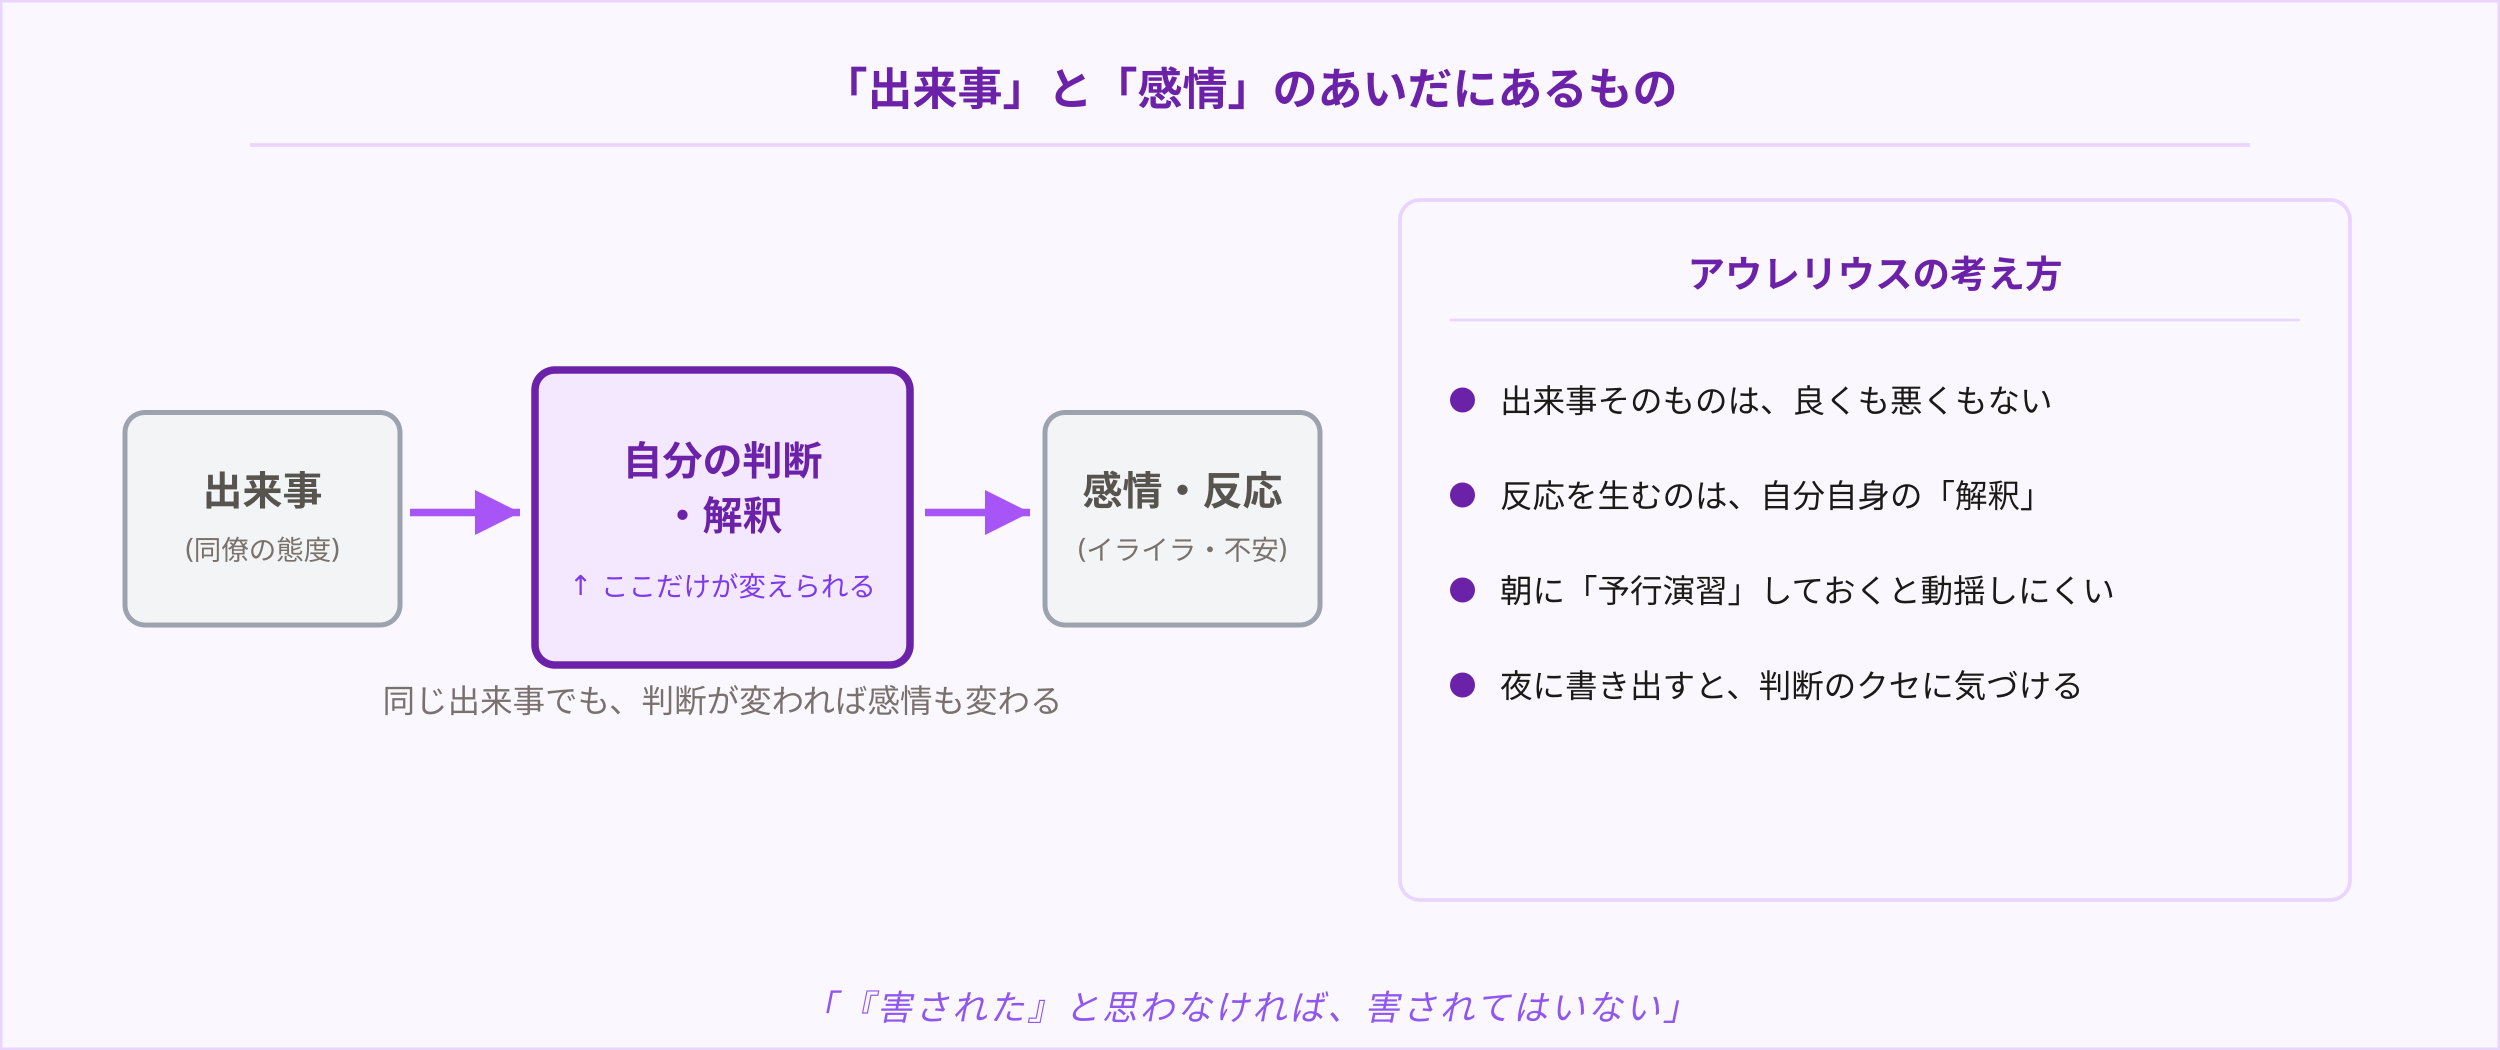
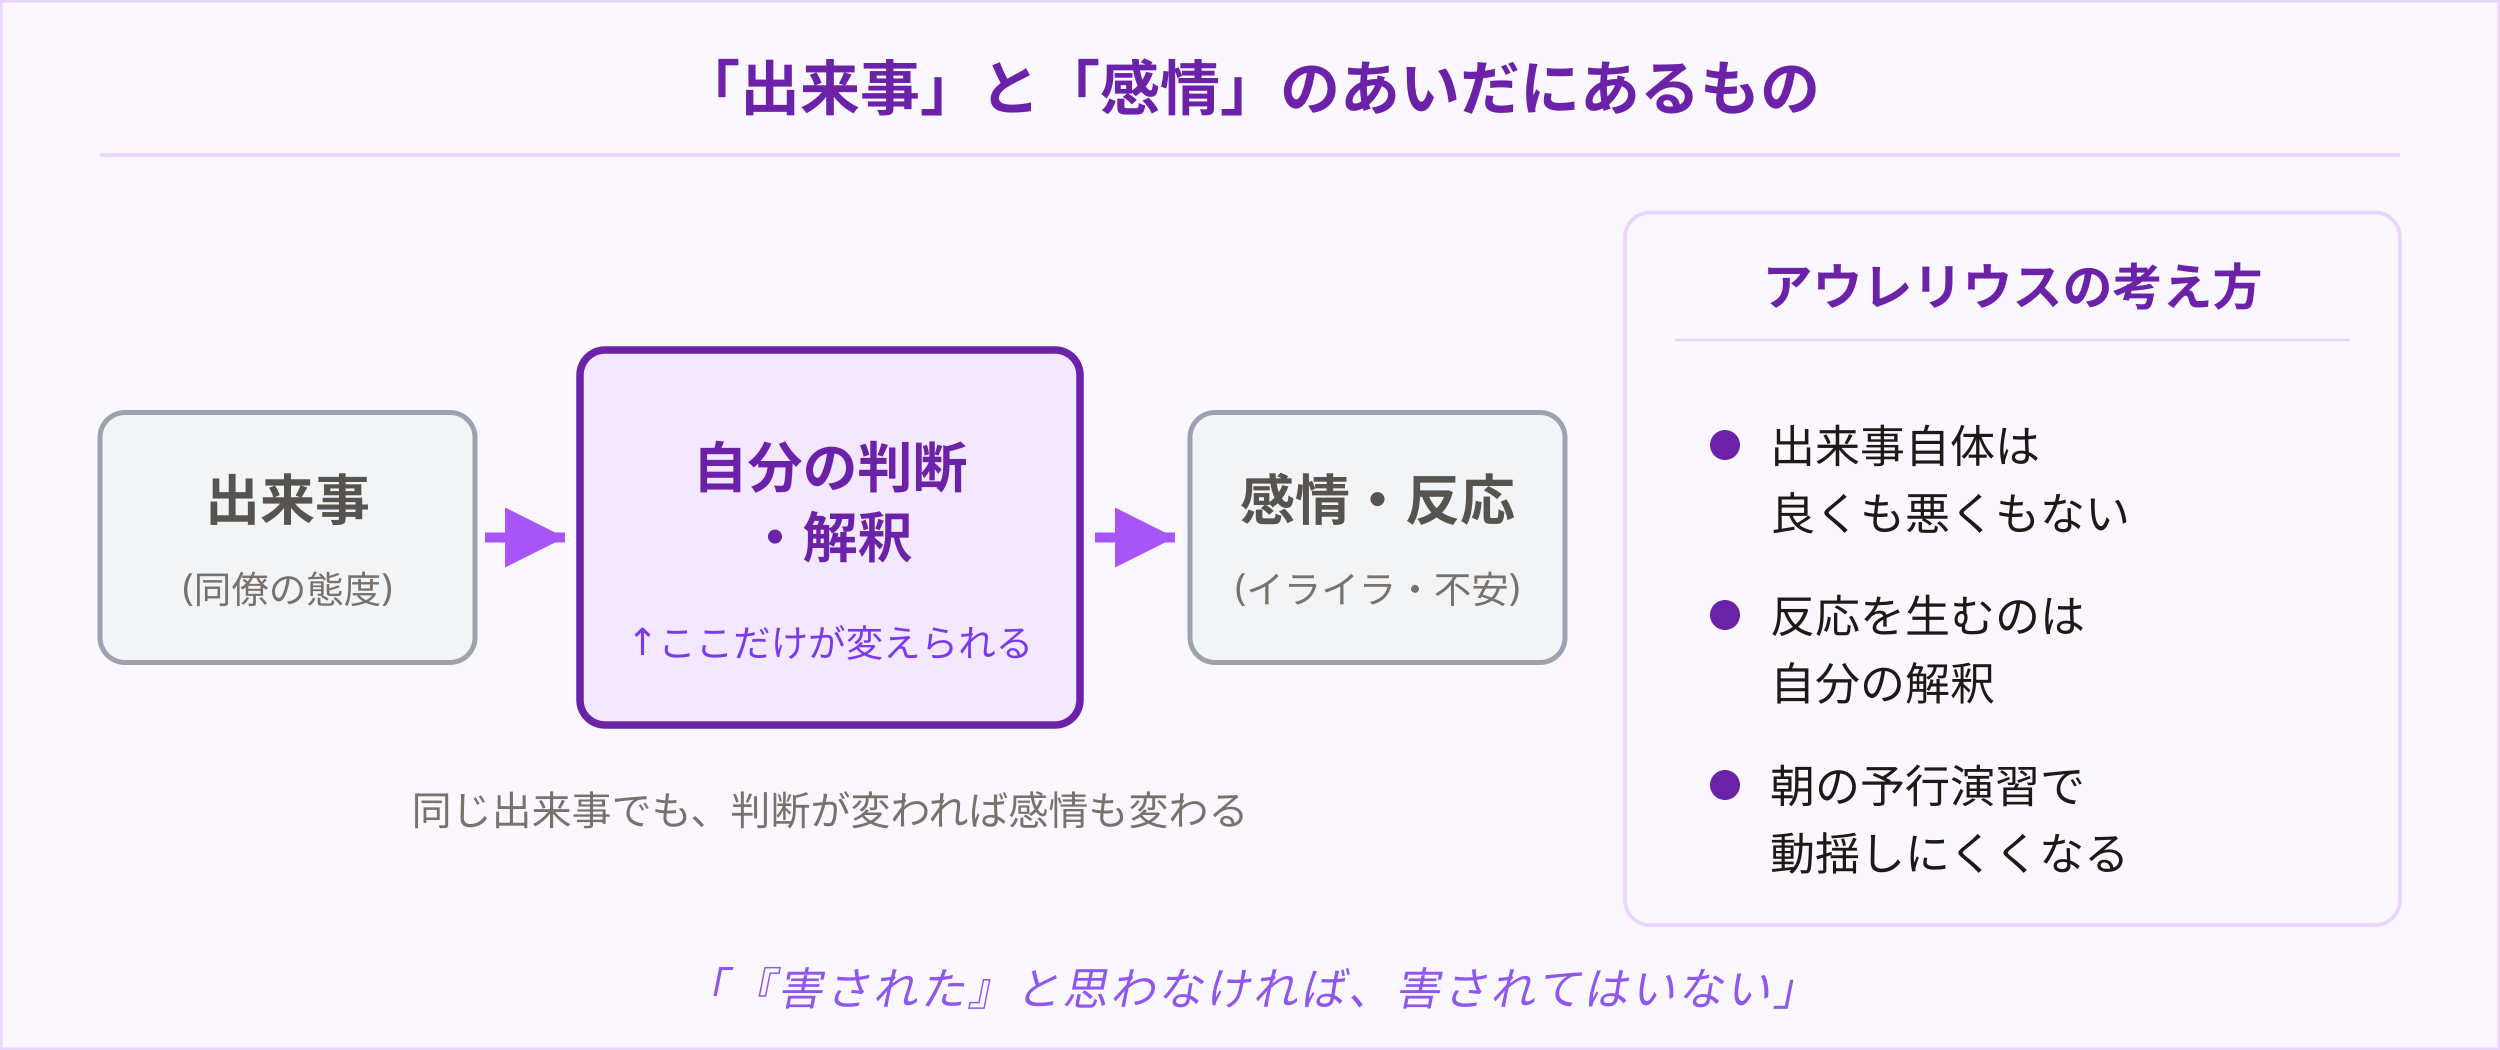
<svg xmlns="http://www.w3.org/2000/svg" width="1000" height="420" viewBox="0 0 1000 420">
  <rect width="1000" height="420" fill="#faf7ff" />
  <rect x="0" y="0" width="1000" height="420" fill="none" stroke="#e9d5ff" stroke-width="2" />
  <defs>
-     <marker id="arrow" markerWidth="10" markerHeight="10" refX="6" refY="3" orient="auto">
+     <marker id="arrow" markerWidth="12" markerHeight="12" refX="6" refY="3" orient="auto">
      <path d="M0,0 L6,3 L0,6 Z" fill="#a855f7" />
    </marker>
  </defs>
-   <text x="500" y="42" font-family="'Hiragino Sans', sans-serif" font-size="18" font-weight="700" fill="#6b21a8" text-anchor="middle">「出来事」と「感情」のあいだにあるもの</text>
-   <line x1="100" y1="58" x2="900" y2="58" stroke="#e9d5ff" stroke-width="1.5" />
-   <rect x="50" y="165" width="110" height="85" rx="8" fill="#f3f4f6" stroke="#9ca3af" stroke-width="2" />
-   <text x="105" y="202" font-family="'Hiragino Sans', sans-serif" font-size="16" font-weight="700" fill="#57534e" text-anchor="middle">出来事</text>
-   <text x="105" y="223" font-family="'Hiragino Sans', sans-serif" font-size="11" fill="#78716c" text-anchor="middle">(同僚の態度)</text>
-   <line x1="164" y1="205" x2="208" y2="205" stroke="#a855f7" stroke-width="3" marker-end="url(#arrow)" />
-   <rect x="214" y="148" width="150" height="118" rx="8" fill="#f3e8ff" stroke="#6b21a8" stroke-width="3" />
-   <text x="289" y="190" font-family="'Hiragino Sans', sans-serif" font-size="16" font-weight="700" fill="#6b21a8" text-anchor="middle">自分の判断</text>
-   <text x="289" y="212" font-family="'Hiragino Sans', sans-serif" font-size="16" font-weight="700" fill="#6b21a8" text-anchor="middle">・解釈</text>
-   <text x="289" y="238" font-family="'Hiragino Sans', sans-serif" font-size="11" fill="#7c3aed" text-anchor="middle">↑ ここだけが変えられる</text>
-   <line x1="370" y1="205" x2="412" y2="205" stroke="#a855f7" stroke-width="3" marker-end="url(#arrow)" />
-   <rect x="418" y="165" width="110" height="85" rx="8" fill="#f3f4f6" stroke="#9ca3af" stroke-width="2" />
-   <text x="473" y="202" font-family="'Hiragino Sans', sans-serif" font-size="16" font-weight="700" fill="#57534e" text-anchor="middle">感情・反応</text>
-   <text x="473" y="223" font-family="'Hiragino Sans', sans-serif" font-size="11" fill="#78716c" text-anchor="middle">(イライラ・不安)</text>
-   <text x="289" y="285" font-family="'Hiragino Sans', sans-serif" font-size="13" fill="#78716c" text-anchor="middle">同じ出来事でも、判断が変われば感情も変わる</text>
-   <rect x="560" y="80" width="380" height="280" rx="8" fill="none" stroke="#e9d5ff" stroke-width="1.5" />
-   <text x="750" y="115" font-family="'Hiragino Sans', sans-serif" font-size="15" font-weight="700" fill="#6b21a8" text-anchor="middle">アウレリウスの考え方</text>
-   <line x1="580" y1="128" x2="920" y2="128" stroke="#e9d5ff" stroke-width="1" />
-   <circle cx="585" cy="160" r="5" fill="#6b21a8" />
-   <text x="600" y="165" font-family="'Hiragino Sans', sans-serif" font-size="13" fill="#1c1917">出来事そのものは、良くも悪くもない</text>
-   <circle cx="585" cy="198" r="5" fill="#6b21a8" />
-   <text x="600" y="203" font-family="'Hiragino Sans', sans-serif" font-size="13" fill="#1c1917">反応を生むのは、自分自身の「解釈」</text>
-   <circle cx="585" cy="236" r="5" fill="#6b21a8" />
-   <text x="600" y="241" font-family="'Hiragino Sans', sans-serif" font-size="13" fill="#1c1917">朝に「予行演習」しておくと動揺しにくい</text>
-   <circle cx="585" cy="274" r="5" fill="#6b21a8" />
-   <text x="600" y="279" font-family="'Hiragino Sans', sans-serif" font-size="13" fill="#1c1917">夜に書き出すと、判断のクセに気づける</text>
-   <text x="500" y="408" font-family="'Hiragino Sans', sans-serif" font-size="14" fill="#7c3aed" text-anchor="middle" letter-spacing="1" opacity="0.85" font-style="italic">「『害された』と思わなければ、害されてはいない」</text>
+   <text x="500" y="44" font-family="'Hiragino Sans', sans-serif" font-size="24" font-weight="700" fill="#6b21a8" text-anchor="middle">「出来事」と「感情」のあいだにあるもの</text>
+   <line x1="40" y1="62" x2="960" y2="62" stroke="#e9d5ff" stroke-width="1.5" />
+   <rect x="40" y="165" width="150" height="100" rx="10" fill="#f3f4f6" stroke="#9ca3af" stroke-width="2" />
+   <text x="115" y="208" font-family="'Hiragino Sans', sans-serif" font-size="22" font-weight="700" fill="#57534e" text-anchor="middle">出来事</text>
+   <text x="115" y="240" font-family="'Hiragino Sans', sans-serif" font-size="15" fill="#78716c" text-anchor="middle">(同僚の態度)</text>
+   <line x1="194" y1="215" x2="226" y2="215" stroke="#a855f7" stroke-width="4" marker-end="url(#arrow)" />
+   <rect x="232" y="140" width="200" height="150" rx="10" fill="#f3e8ff" stroke="#6b21a8" stroke-width="3" />
+   <text x="332" y="195" font-family="'Hiragino Sans', sans-serif" font-size="22" font-weight="700" fill="#6b21a8" text-anchor="middle">自分の判断</text>
+   <text x="332" y="223" font-family="'Hiragino Sans', sans-serif" font-size="22" font-weight="700" fill="#6b21a8" text-anchor="middle">・解釈</text>
+   <text x="332" y="262" font-family="'Hiragino Sans', sans-serif" font-size="15" fill="#7c3aed" text-anchor="middle">↑ここだけが変えられる</text>
+   <line x1="438" y1="215" x2="470" y2="215" stroke="#a855f7" stroke-width="4" marker-end="url(#arrow)" />
+   <rect x="476" y="165" width="150" height="100" rx="10" fill="#f3f4f6" stroke="#9ca3af" stroke-width="2" />
+   <text x="551" y="208" font-family="'Hiragino Sans', sans-serif" font-size="22" font-weight="700" fill="#57534e" text-anchor="middle">感情・反応</text>
+   <text x="551" y="240" font-family="'Hiragino Sans', sans-serif" font-size="15" fill="#78716c" text-anchor="middle">(イライラ・不安)</text>
+   <text x="332" y="330" font-family="'Hiragino Sans', sans-serif" font-size="16" fill="#78716c" text-anchor="middle">同じ出来事でも、判断が変われば感情も変わる</text>
+   <rect x="650" y="85" width="310" height="285" rx="10" fill="none" stroke="#e9d5ff" stroke-width="1.5" />
+   <text x="805" y="122" font-family="'Hiragino Sans', sans-serif" font-size="20" font-weight="700" fill="#6b21a8" text-anchor="middle">アウレリウスの考え方</text>
+   <line x1="670" y1="136" x2="940" y2="136" stroke="#e9d5ff" stroke-width="1" />
+   <circle cx="690" cy="178" r="6" fill="#6b21a8" />
+   <text x="708" y="185" font-family="'Hiragino Sans', sans-serif" font-size="18" fill="#1c1917">出来事自体は</text>
+   <text x="708" y="212" font-family="'Hiragino Sans', sans-serif" font-size="18" fill="#1c1917">良くも悪くもない</text>
+   <circle cx="690" cy="246" r="6" fill="#6b21a8" />
+   <text x="708" y="253" font-family="'Hiragino Sans', sans-serif" font-size="18" fill="#1c1917">反応を生むのは</text>
+   <text x="708" y="280" font-family="'Hiragino Sans', sans-serif" font-size="18" fill="#1c1917">自分の解釈</text>
+   <circle cx="690" cy="314" r="6" fill="#6b21a8" />
+   <text x="708" y="321" font-family="'Hiragino Sans', sans-serif" font-size="18" fill="#1c1917">朝の予行演習で</text>
+   <text x="708" y="348" font-family="'Hiragino Sans', sans-serif" font-size="18" fill="#1c1917">動揺しにくくなる</text>
+   <text x="500" y="402" font-family="'Hiragino Sans', sans-serif" font-size="18" fill="#7c3aed" text-anchor="middle" letter-spacing="1" opacity="0.85" font-style="italic">「『害された』と思わなければ、害されてはいない」</text>
</svg>
